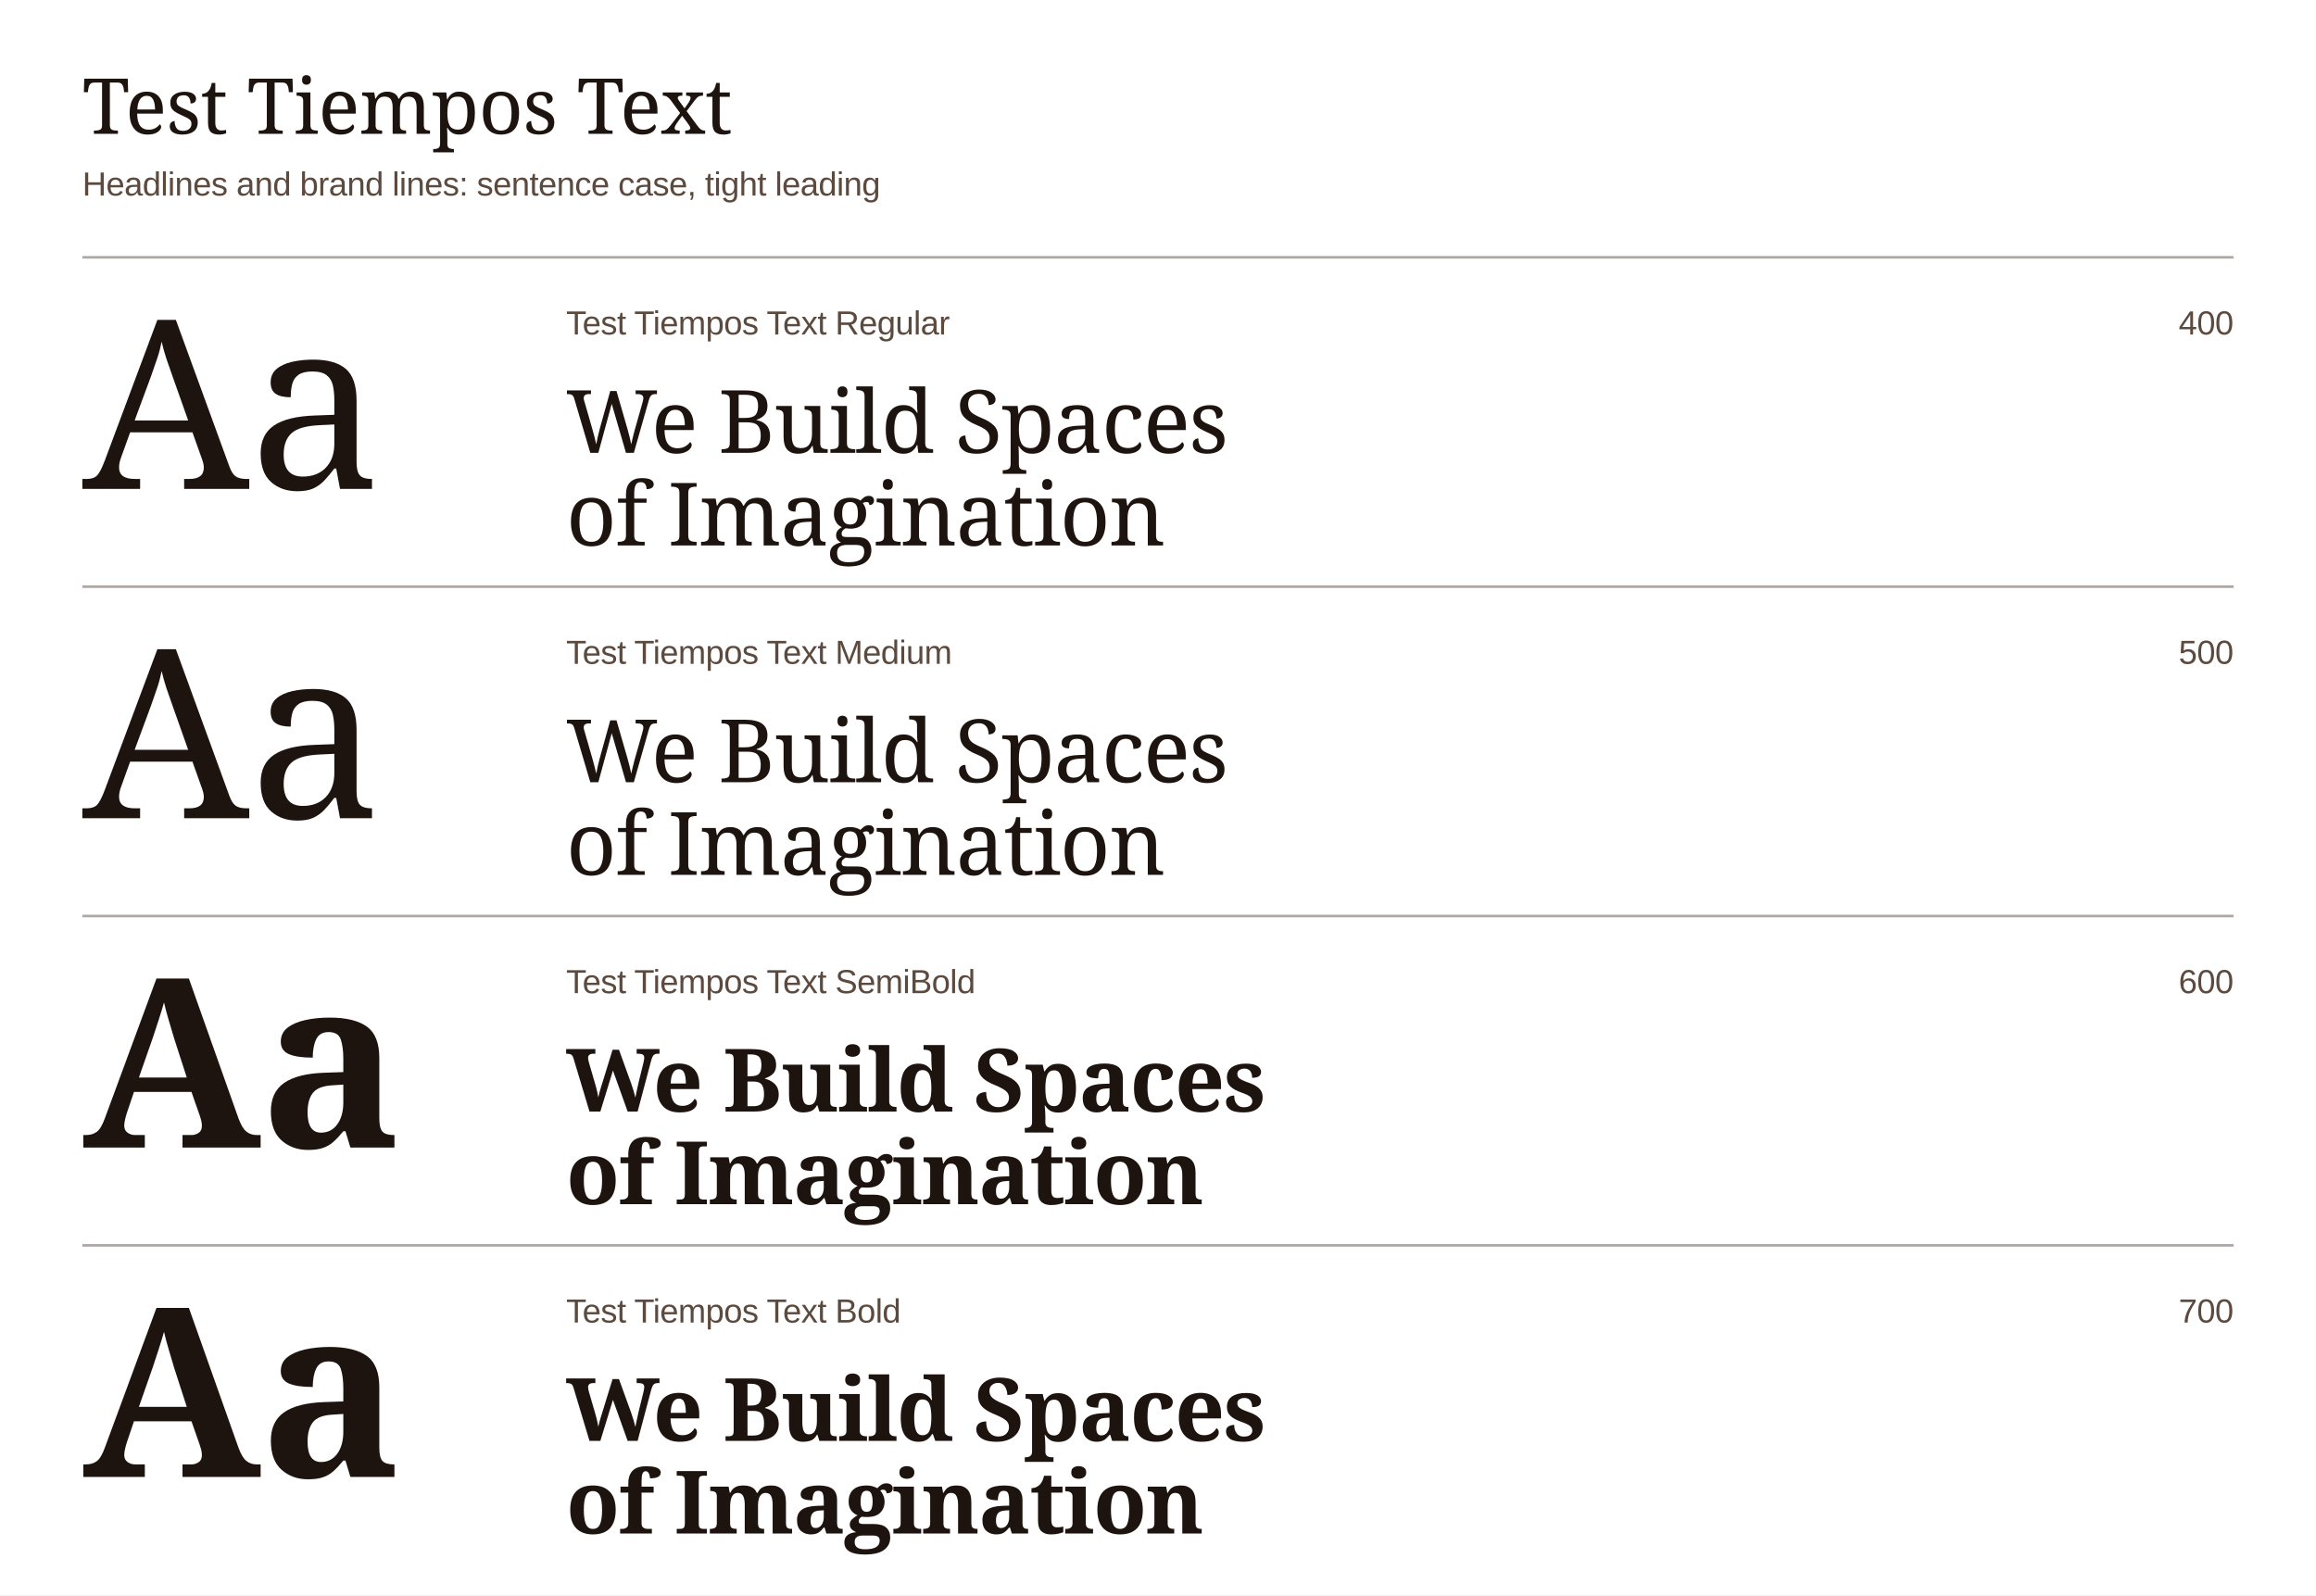
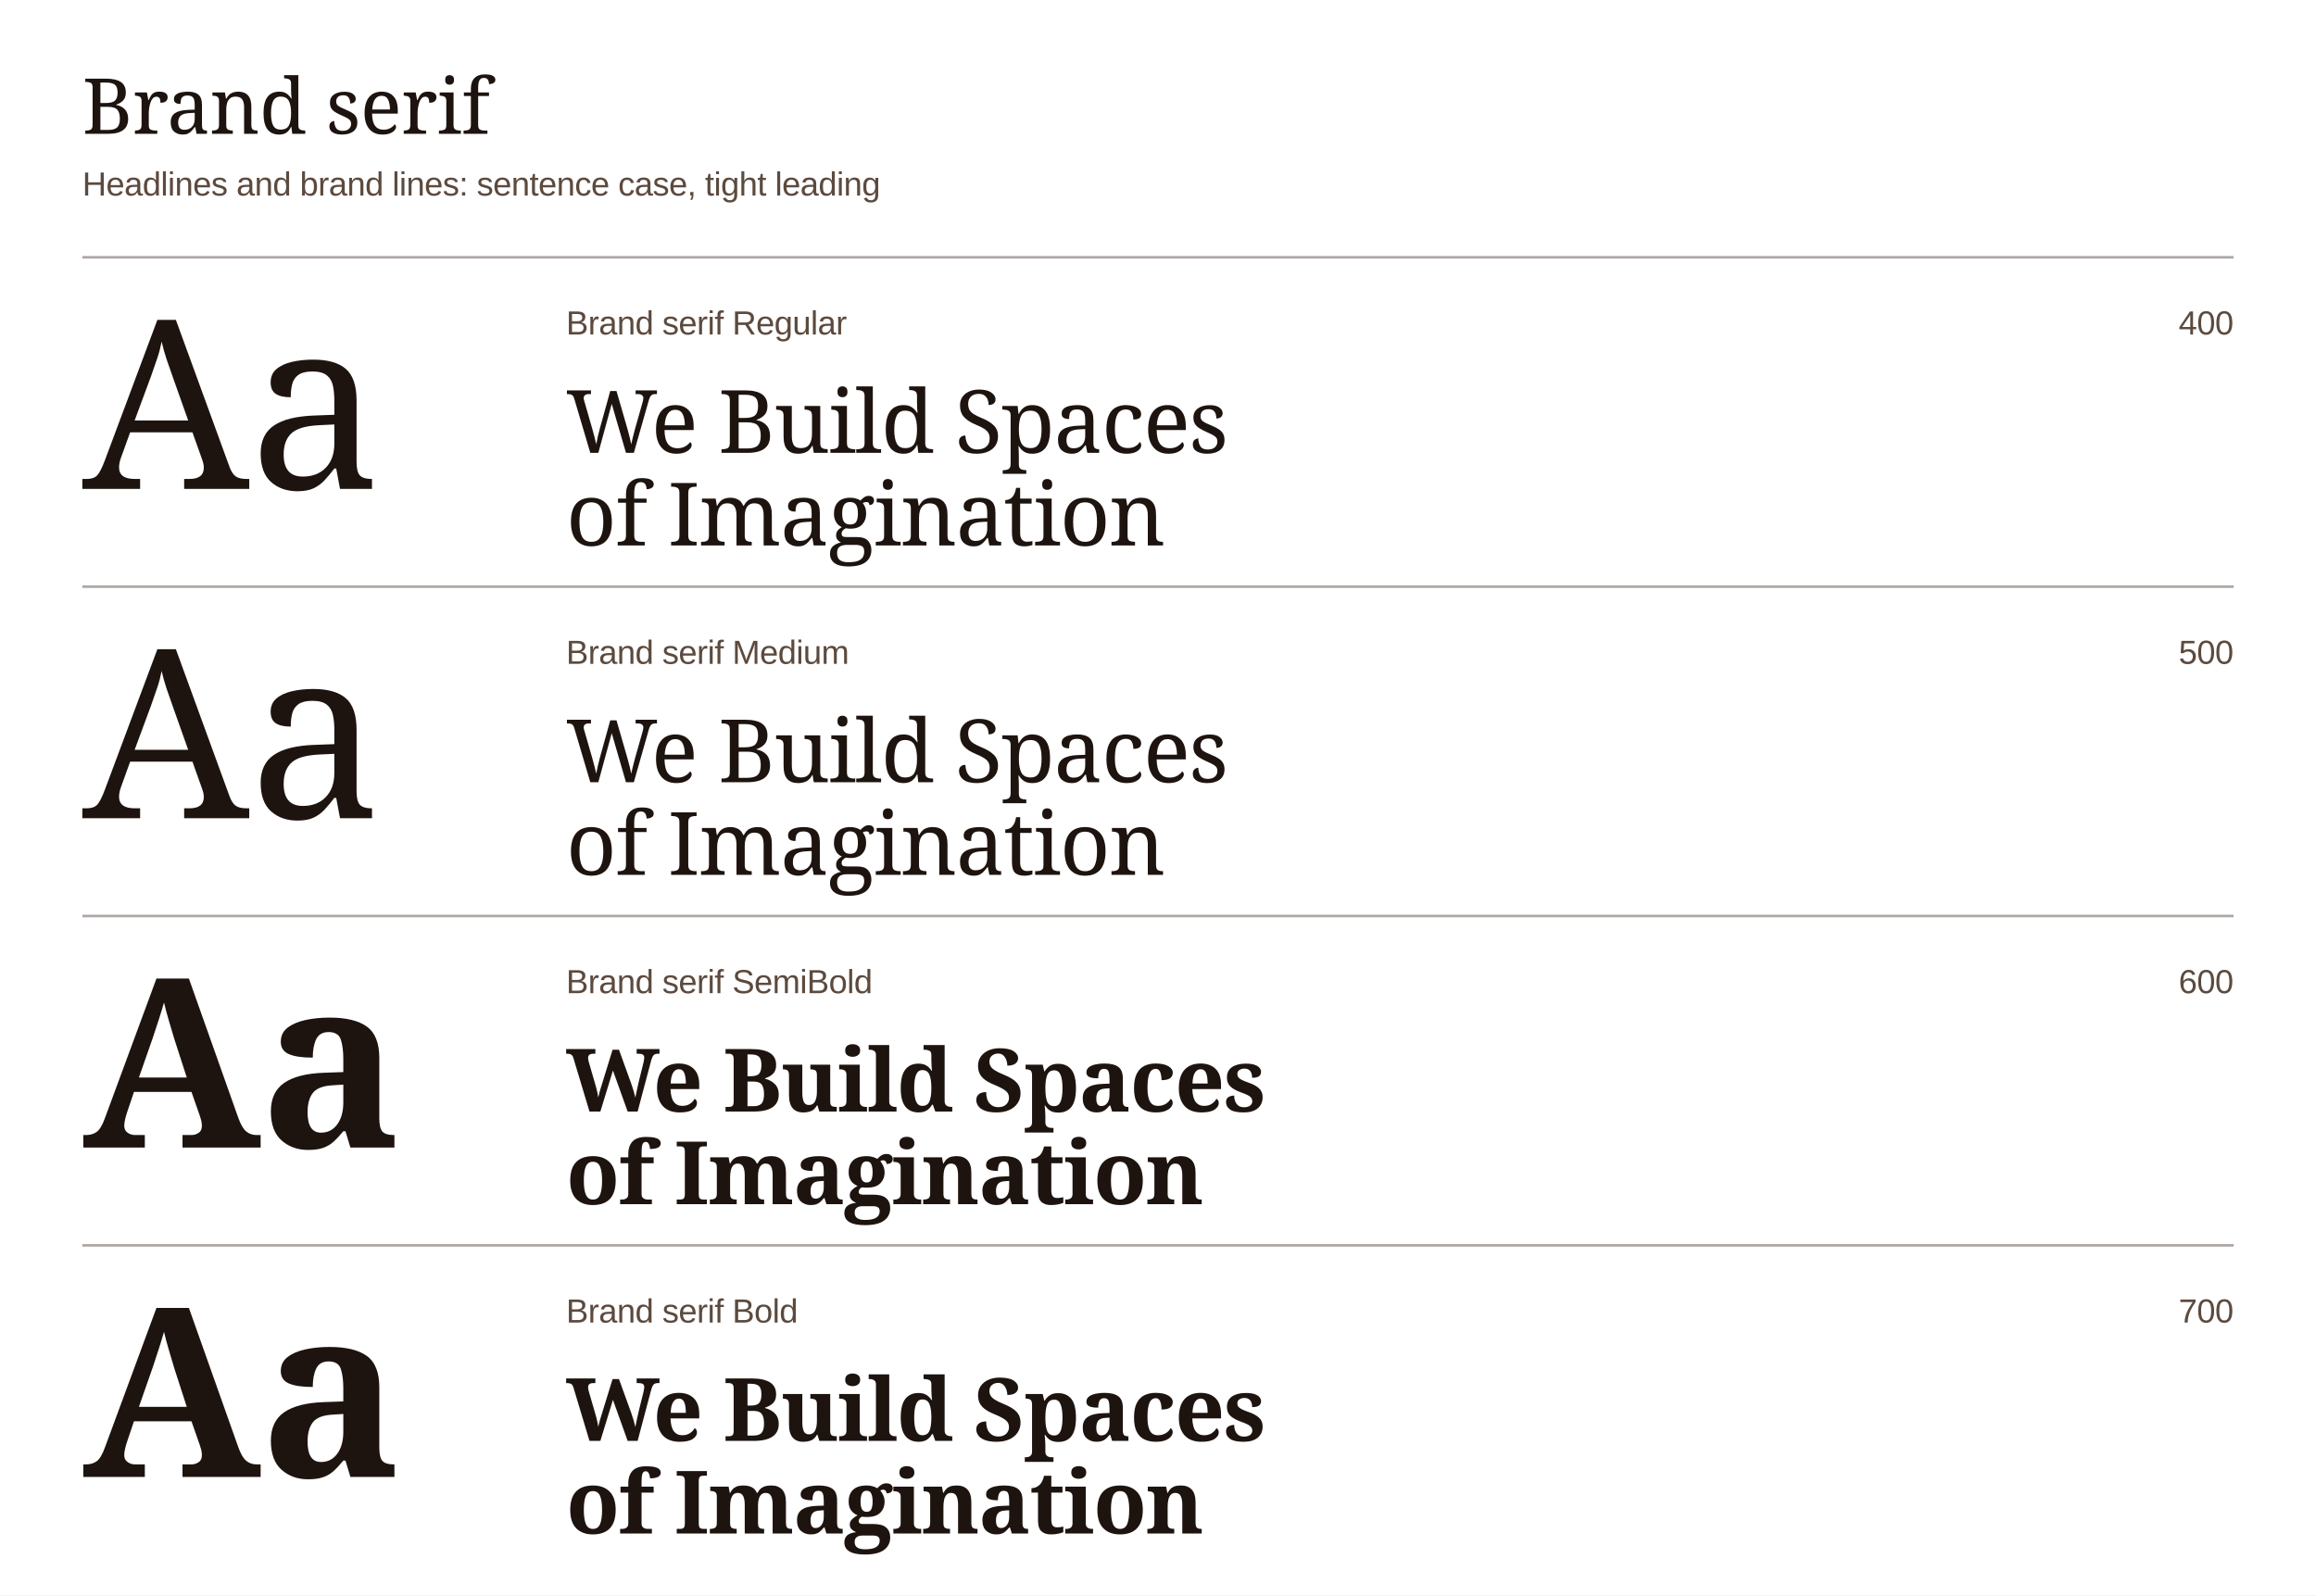
<svg xmlns="http://www.w3.org/2000/svg" viewBox="0 0 900 620" data-export="typography-primary" role="img" aria-label="Primary typeface: the four weights of the brand serif" style="color:rgb(30, 20, 15);fill:rgb(0, 0, 0);stroke:none;stroke-width:1px;" width="900" height="620">
  <rect width="900" height="620" fill="#FFFFFF" style="color:rgb(30, 20, 15);fill:rgb(255, 255, 255);stroke:none;stroke-width:1px;" />
-   <text x="32" y="52" font-size="30" fill="#1E140F" style="color:rgb(30, 20, 15);fill:rgb(30, 20, 15);stroke:none;stroke-width:1px;font-family:'Test Tiempos Text', 'Source Serif 4', 'Iowan Old Style', Georgia, serif;font-size:30px;font-weight:400;letter-spacing:-0.16px;">Test Tiempos Text</text>
+   <text x="32" y="52" font-size="30" fill="#1E140F" style="color:rgb(30, 20, 15);fill:rgb(30, 20, 15);stroke:none;stroke-width:1px;font-family:'Test Tiempos Text', 'Source Serif 4', 'Iowan Old Style', Georgia, serif;font-size:30px;font-weight:400;letter-spacing:-0.16px;">Brand serif</text>
  <text x="32" y="76" font-size="13" fill="#5C4A3E" style="color:rgb(30, 20, 15);fill:rgb(92, 74, 62);stroke:none;stroke-width:1px;font-family:'Inter Tight', 'Helvetica Neue', Arial, system-ui, sans-serif;font-size:13px;font-weight:400;letter-spacing:-0.16px;">Headlines and brand lines: sentence case, tight leading</text>
  <g style="color:rgb(30, 20, 15);fill:rgb(0, 0, 0);stroke:none;stroke-width:1px;">
    <line x1="32" x2="868" y1="100" y2="100" stroke="#35241C" stroke-opacity="0.4" style="color:rgb(30, 20, 15);fill:rgb(0, 0, 0);stroke:rgb(53, 36, 28);stroke-width:1px;stroke-opacity:0.4;" />
    <text x="32" y="190" font-size="92" font-weight="400" fill="#1E140F" style="color:rgb(30, 20, 15);fill:rgb(30, 20, 15);stroke:none;stroke-width:1px;font-family:'Test Tiempos Text', 'Source Serif 4', 'Iowan Old Style', Georgia, serif;font-size:92px;font-weight:400;letter-spacing:-0.16px;">Aa</text>
-     <text x="220" y="130" font-size="13" fill="#5C4A3E" style="color:rgb(30, 20, 15);fill:rgb(92, 74, 62);stroke:none;stroke-width:1px;font-family:'Inter Tight', 'Helvetica Neue', Arial, system-ui, sans-serif;font-size:13px;font-weight:400;letter-spacing:-0.16px;">Test Tiempos Text Regular</text>
+     <text x="220" y="130" font-size="13" fill="#5C4A3E" style="color:rgb(30, 20, 15);fill:rgb(92, 74, 62);stroke:none;stroke-width:1px;font-family:'Inter Tight', 'Helvetica Neue', Arial, system-ui, sans-serif;font-size:13px;font-weight:400;letter-spacing:-0.16px;">Brand serif Regular</text>
    <text x="220" y="176" font-size="34" font-weight="400" letter-spacing="-0.5" fill="#1E140F" style="color:rgb(30, 20, 15);fill:rgb(30, 20, 15);stroke:none;stroke-width:1px;font-family:'Test Tiempos Text', 'Source Serif 4', 'Iowan Old Style', Georgia, serif;font-size:34px;font-weight:400;letter-spacing:-0.5px;">We Build Spaces</text>
    <text x="220" y="212" font-size="34" font-weight="400" letter-spacing="-0.5" fill="#1E140F" style="color:rgb(30, 20, 15);fill:rgb(30, 20, 15);stroke:none;stroke-width:1px;font-family:'Test Tiempos Text', 'Source Serif 4', 'Iowan Old Style', Georgia, serif;font-size:34px;font-weight:400;letter-spacing:-0.5px;">of Imagination</text>
    <text x="868" y="130" font-size="13" text-anchor="end" fill="#5C4A3E" style="color:rgb(30, 20, 15);fill:rgb(92, 74, 62);stroke:none;stroke-width:1px;font-family:'Inter Tight', 'Helvetica Neue', Arial, system-ui, sans-serif;font-size:13px;font-weight:400;letter-spacing:-0.16px;text-anchor:end;">400</text>
  </g>
  <g style="color:rgb(30, 20, 15);fill:rgb(0, 0, 0);stroke:none;stroke-width:1px;">
    <line x1="32" x2="868" y1="228" y2="228" stroke="#35241C" stroke-opacity="0.4" style="color:rgb(30, 20, 15);fill:rgb(0, 0, 0);stroke:rgb(53, 36, 28);stroke-width:1px;stroke-opacity:0.4;" />
    <text x="32" y="318" font-size="92" font-weight="500" fill="#1E140F" style="color:rgb(30, 20, 15);fill:rgb(30, 20, 15);stroke:none;stroke-width:1px;font-family:'Test Tiempos Text', 'Source Serif 4', 'Iowan Old Style', Georgia, serif;font-size:92px;font-weight:500;letter-spacing:-0.16px;">Aa</text>
-     <text x="220" y="258" font-size="13" fill="#5C4A3E" style="color:rgb(30, 20, 15);fill:rgb(92, 74, 62);stroke:none;stroke-width:1px;font-family:'Inter Tight', 'Helvetica Neue', Arial, system-ui, sans-serif;font-size:13px;font-weight:400;letter-spacing:-0.16px;">Test Tiempos Text Medium</text>
+     <text x="220" y="258" font-size="13" fill="#5C4A3E" style="color:rgb(30, 20, 15);fill:rgb(92, 74, 62);stroke:none;stroke-width:1px;font-family:'Inter Tight', 'Helvetica Neue', Arial, system-ui, sans-serif;font-size:13px;font-weight:400;letter-spacing:-0.16px;">Brand serif Medium</text>
    <text x="220" y="304" font-size="34" font-weight="500" letter-spacing="-0.5" fill="#1E140F" style="color:rgb(30, 20, 15);fill:rgb(30, 20, 15);stroke:none;stroke-width:1px;font-family:'Test Tiempos Text', 'Source Serif 4', 'Iowan Old Style', Georgia, serif;font-size:34px;font-weight:500;letter-spacing:-0.5px;">We Build Spaces</text>
    <text x="220" y="340" font-size="34" font-weight="500" letter-spacing="-0.5" fill="#1E140F" style="color:rgb(30, 20, 15);fill:rgb(30, 20, 15);stroke:none;stroke-width:1px;font-family:'Test Tiempos Text', 'Source Serif 4', 'Iowan Old Style', Georgia, serif;font-size:34px;font-weight:500;letter-spacing:-0.5px;">of Imagination</text>
    <text x="868" y="258" font-size="13" text-anchor="end" fill="#5C4A3E" style="color:rgb(30, 20, 15);fill:rgb(92, 74, 62);stroke:none;stroke-width:1px;font-family:'Inter Tight', 'Helvetica Neue', Arial, system-ui, sans-serif;font-size:13px;font-weight:400;letter-spacing:-0.16px;text-anchor:end;">500</text>
  </g>
  <g style="color:rgb(30, 20, 15);fill:rgb(0, 0, 0);stroke:none;stroke-width:1px;">
    <line x1="32" x2="868" y1="356" y2="356" stroke="#35241C" stroke-opacity="0.4" style="color:rgb(30, 20, 15);fill:rgb(0, 0, 0);stroke:rgb(53, 36, 28);stroke-width:1px;stroke-opacity:0.4;" />
    <text x="32" y="446" font-size="92" font-weight="600" fill="#1E140F" style="color:rgb(30, 20, 15);fill:rgb(30, 20, 15);stroke:none;stroke-width:1px;font-family:'Test Tiempos Text', 'Source Serif 4', 'Iowan Old Style', Georgia, serif;font-size:92px;font-weight:600;letter-spacing:-0.16px;">Aa</text>
-     <text x="220" y="386" font-size="13" fill="#5C4A3E" style="color:rgb(30, 20, 15);fill:rgb(92, 74, 62);stroke:none;stroke-width:1px;font-family:'Inter Tight', 'Helvetica Neue', Arial, system-ui, sans-serif;font-size:13px;font-weight:400;letter-spacing:-0.16px;">Test Tiempos Text SemiBold</text>
+     <text x="220" y="386" font-size="13" fill="#5C4A3E" style="color:rgb(30, 20, 15);fill:rgb(92, 74, 62);stroke:none;stroke-width:1px;font-family:'Inter Tight', 'Helvetica Neue', Arial, system-ui, sans-serif;font-size:13px;font-weight:400;letter-spacing:-0.16px;">Brand serif SemiBold</text>
    <text x="220" y="432" font-size="34" font-weight="600" letter-spacing="-0.5" fill="#1E140F" style="color:rgb(30, 20, 15);fill:rgb(30, 20, 15);stroke:none;stroke-width:1px;font-family:'Test Tiempos Text', 'Source Serif 4', 'Iowan Old Style', Georgia, serif;font-size:34px;font-weight:600;letter-spacing:-0.5px;">We Build Spaces</text>
    <text x="220" y="468" font-size="34" font-weight="600" letter-spacing="-0.5" fill="#1E140F" style="color:rgb(30, 20, 15);fill:rgb(30, 20, 15);stroke:none;stroke-width:1px;font-family:'Test Tiempos Text', 'Source Serif 4', 'Iowan Old Style', Georgia, serif;font-size:34px;font-weight:600;letter-spacing:-0.5px;">of Imagination</text>
    <text x="868" y="386" font-size="13" text-anchor="end" fill="#5C4A3E" style="color:rgb(30, 20, 15);fill:rgb(92, 74, 62);stroke:none;stroke-width:1px;font-family:'Inter Tight', 'Helvetica Neue', Arial, system-ui, sans-serif;font-size:13px;font-weight:400;letter-spacing:-0.16px;text-anchor:end;">600</text>
  </g>
  <g style="color:rgb(30, 20, 15);fill:rgb(0, 0, 0);stroke:none;stroke-width:1px;">
    <line x1="32" x2="868" y1="484" y2="484" stroke="#35241C" stroke-opacity="0.4" style="color:rgb(30, 20, 15);fill:rgb(0, 0, 0);stroke:rgb(53, 36, 28);stroke-width:1px;stroke-opacity:0.4;" />
    <text x="32" y="574" font-size="92" font-weight="700" fill="#1E140F" style="color:rgb(30, 20, 15);fill:rgb(30, 20, 15);stroke:none;stroke-width:1px;font-family:'Test Tiempos Text', 'Source Serif 4', 'Iowan Old Style', Georgia, serif;font-size:92px;font-weight:700;letter-spacing:-0.16px;">Aa</text>
-     <text x="220" y="514" font-size="13" fill="#5C4A3E" style="color:rgb(30, 20, 15);fill:rgb(92, 74, 62);stroke:none;stroke-width:1px;font-family:'Inter Tight', 'Helvetica Neue', Arial, system-ui, sans-serif;font-size:13px;font-weight:400;letter-spacing:-0.16px;">Test Tiempos Text Bold</text>
+     <text x="220" y="514" font-size="13" fill="#5C4A3E" style="color:rgb(30, 20, 15);fill:rgb(92, 74, 62);stroke:none;stroke-width:1px;font-family:'Inter Tight', 'Helvetica Neue', Arial, system-ui, sans-serif;font-size:13px;font-weight:400;letter-spacing:-0.16px;">Brand serif Bold</text>
    <text x="220" y="560" font-size="34" font-weight="700" letter-spacing="-0.5" fill="#1E140F" style="color:rgb(30, 20, 15);fill:rgb(30, 20, 15);stroke:none;stroke-width:1px;font-family:'Test Tiempos Text', 'Source Serif 4', 'Iowan Old Style', Georgia, serif;font-size:34px;font-weight:700;letter-spacing:-0.5px;">We Build Spaces</text>
    <text x="220" y="596" font-size="34" font-weight="700" letter-spacing="-0.5" fill="#1E140F" style="color:rgb(30, 20, 15);fill:rgb(30, 20, 15);stroke:none;stroke-width:1px;font-family:'Test Tiempos Text', 'Source Serif 4', 'Iowan Old Style', Georgia, serif;font-size:34px;font-weight:700;letter-spacing:-0.5px;">of Imagination</text>
    <text x="868" y="514" font-size="13" text-anchor="end" fill="#5C4A3E" style="color:rgb(30, 20, 15);fill:rgb(92, 74, 62);stroke:none;stroke-width:1px;font-family:'Inter Tight', 'Helvetica Neue', Arial, system-ui, sans-serif;font-size:13px;font-weight:400;letter-spacing:-0.16px;text-anchor:end;">700</text>
  </g>
</svg>
